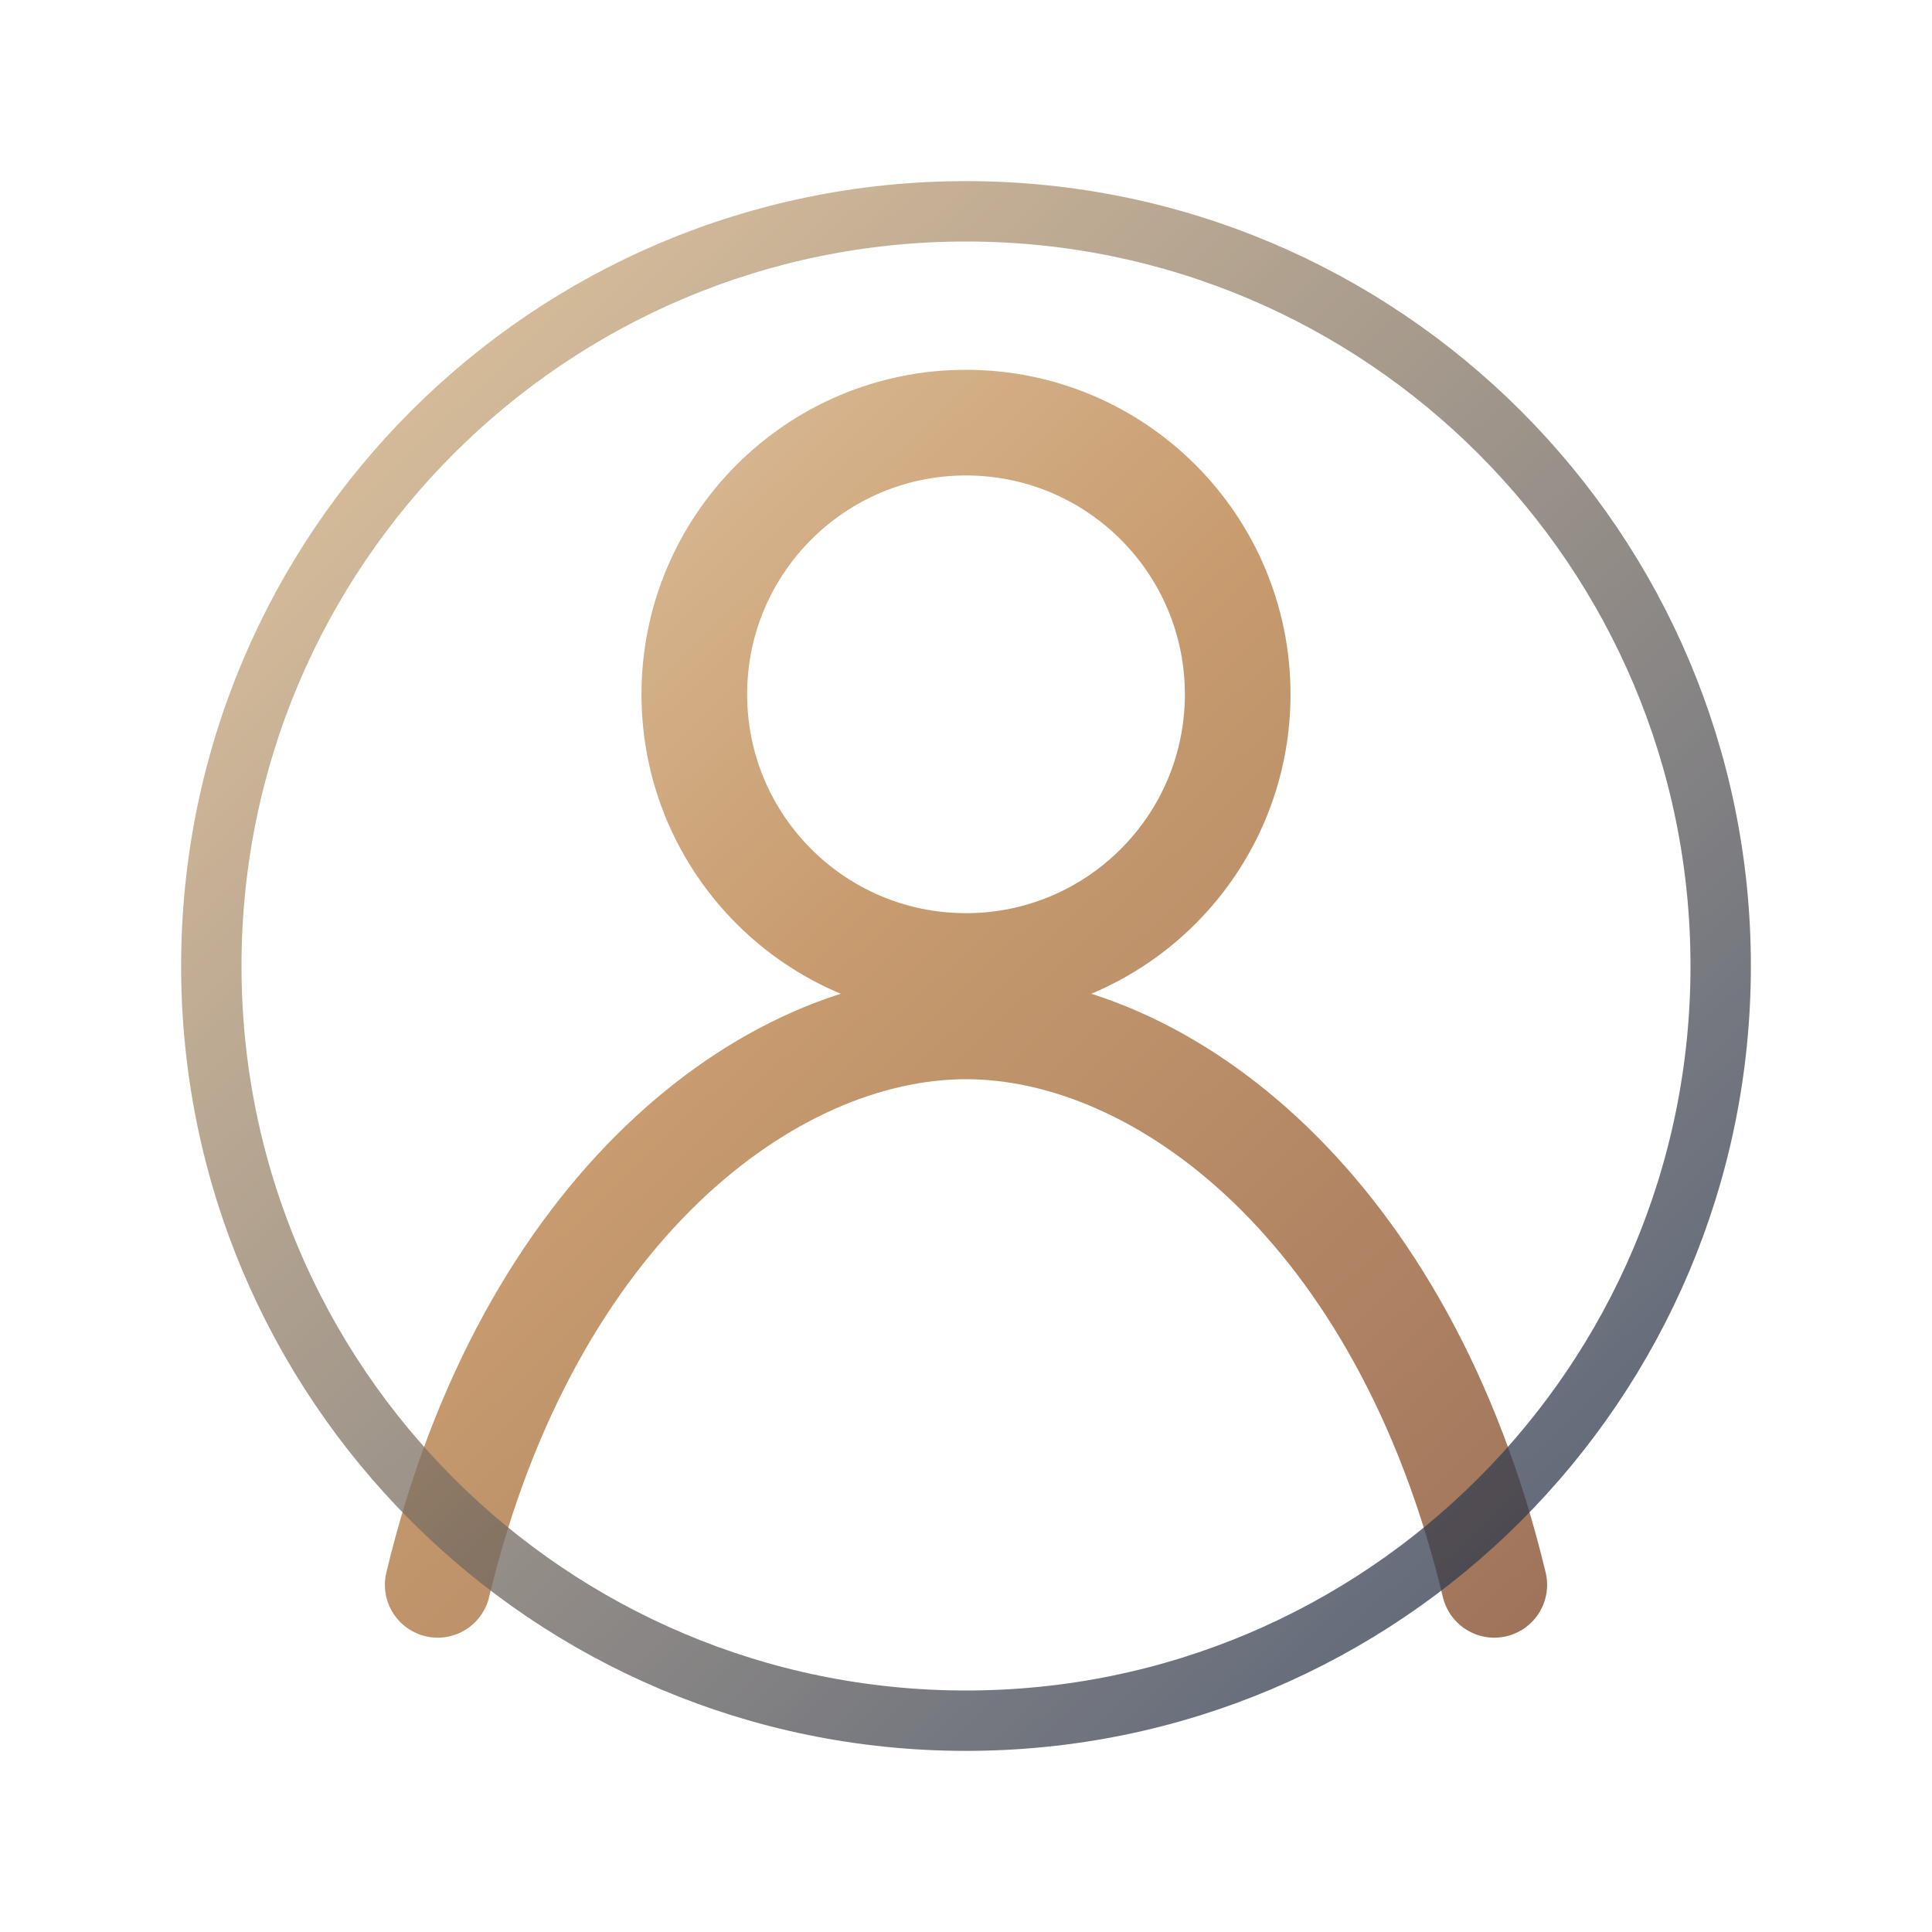
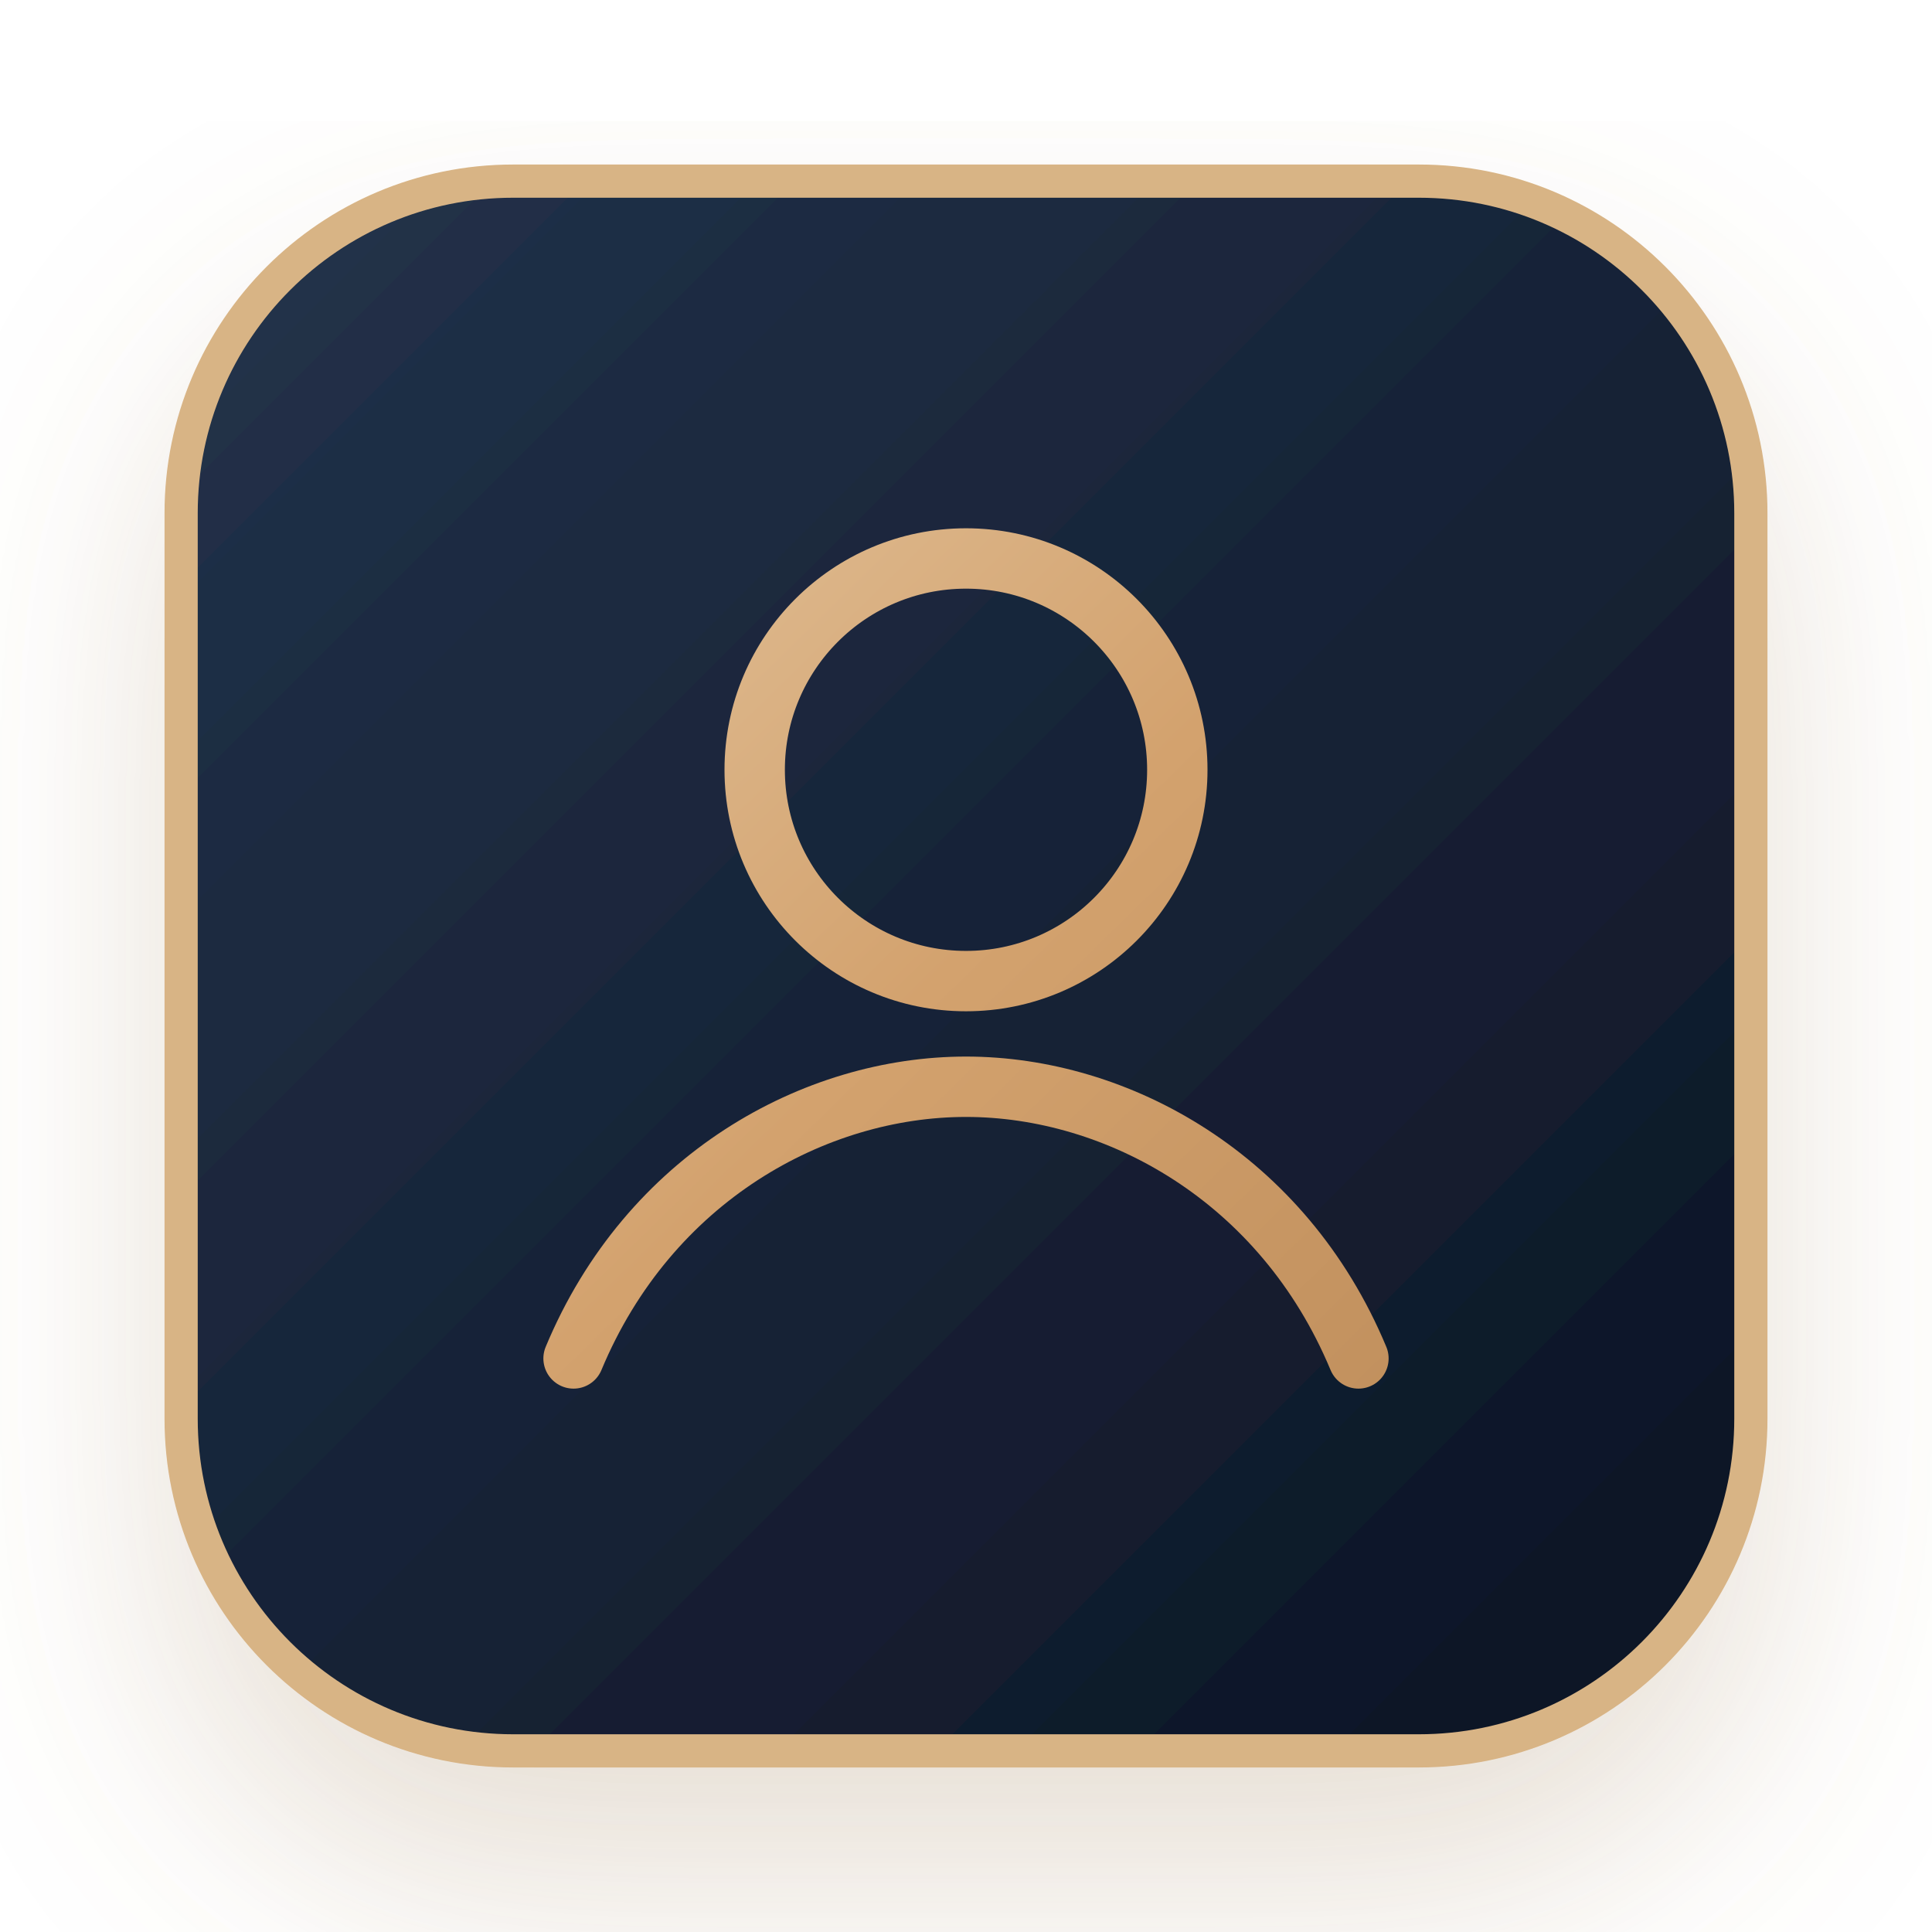
<svg xmlns="http://www.w3.org/2000/svg" viewBox="0 0 128 128" fill="none">
  <defs>
-     <linearGradient id="g" x1="18" y1="16" x2="110" y2="112" gradientUnits="userSpaceOnUse">
-       <stop stop-color="#E7D1B2" />
-       <stop offset="0.44" stop-color="#C89C6F" />
-       <stop offset="1" stop-color="#9A6E58" />
+     <linearGradient id="gold" x1="20" y1="18" x2="108" y2="108" gradientUnits="userSpaceOnUse">
+       <stop offset="0" stop-color="#E8D0AE" />
+       <stop offset="0.5" stop-color="#D3A26E" />
+       <stop offset="1" stop-color="#B88755" />
    </linearGradient>
-     <linearGradient id="s" x1="22" y1="20" x2="106" y2="108" gradientUnits="userSpaceOnUse">
-       <stop stop-color="#D2AC7A" />
-       <stop offset="1" stop-color="#24324B" />
+     <linearGradient id="navy" x1="14" y1="14" x2="114" y2="114" gradientUnits="userSpaceOnUse">
+       <stop offset="0" stop-color="#22324A" />
+       <stop offset="1" stop-color="#0C1424" />
    </linearGradient>
-     <filter id="glow" x="-30%" y="-30%" width="160%" height="160%">
-       <feGaussianBlur stdDeviation="2.4" result="blur" />
-       <feColorMatrix in="blur" type="matrix" values="1 0 0 0 0.95  0 1 0 0 0.52  0 0 1 0 0.38  0 0 0 0.55 0" />
-       <feBlend in="SourceGraphic" />
+     <filter id="shadow" x="0" y="0" width="128" height="128" filterUnits="userSpaceOnUse" color-interpolation-filters="sRGB">
+       <feDropShadow dx="0" dy="8" stdDeviation="8" flood-color="#9A7A51" flood-opacity="0.24" />
    </filter>
  </defs>
-   <circle cx="64" cy="46" r="18" stroke="url(#g)" stroke-width="7" />
-   <path d="M29 105c6-25 22-37 35-37s29 12 35 37" stroke="url(#g)" stroke-width="7" stroke-linecap="round" />
-   <circle cx="64" cy="64" r="50" stroke="url(#s)" stroke-width="4" opacity=".75" />
+   <g filter="url(#shadow)">
+     <rect x="12" y="12" width="104" height="104" rx="22" fill="url(#navy)" stroke="#D8B485" stroke-width="2.2" />
+   </g>
+   <circle cx="64" cy="51" r="14" stroke="url(#gold)" stroke-width="4" />
+   <path d="M38 90c5-12 16-18 26-18s21 6 26 18" stroke="url(#gold)" stroke-width="4" stroke-linecap="round" />
</svg>
